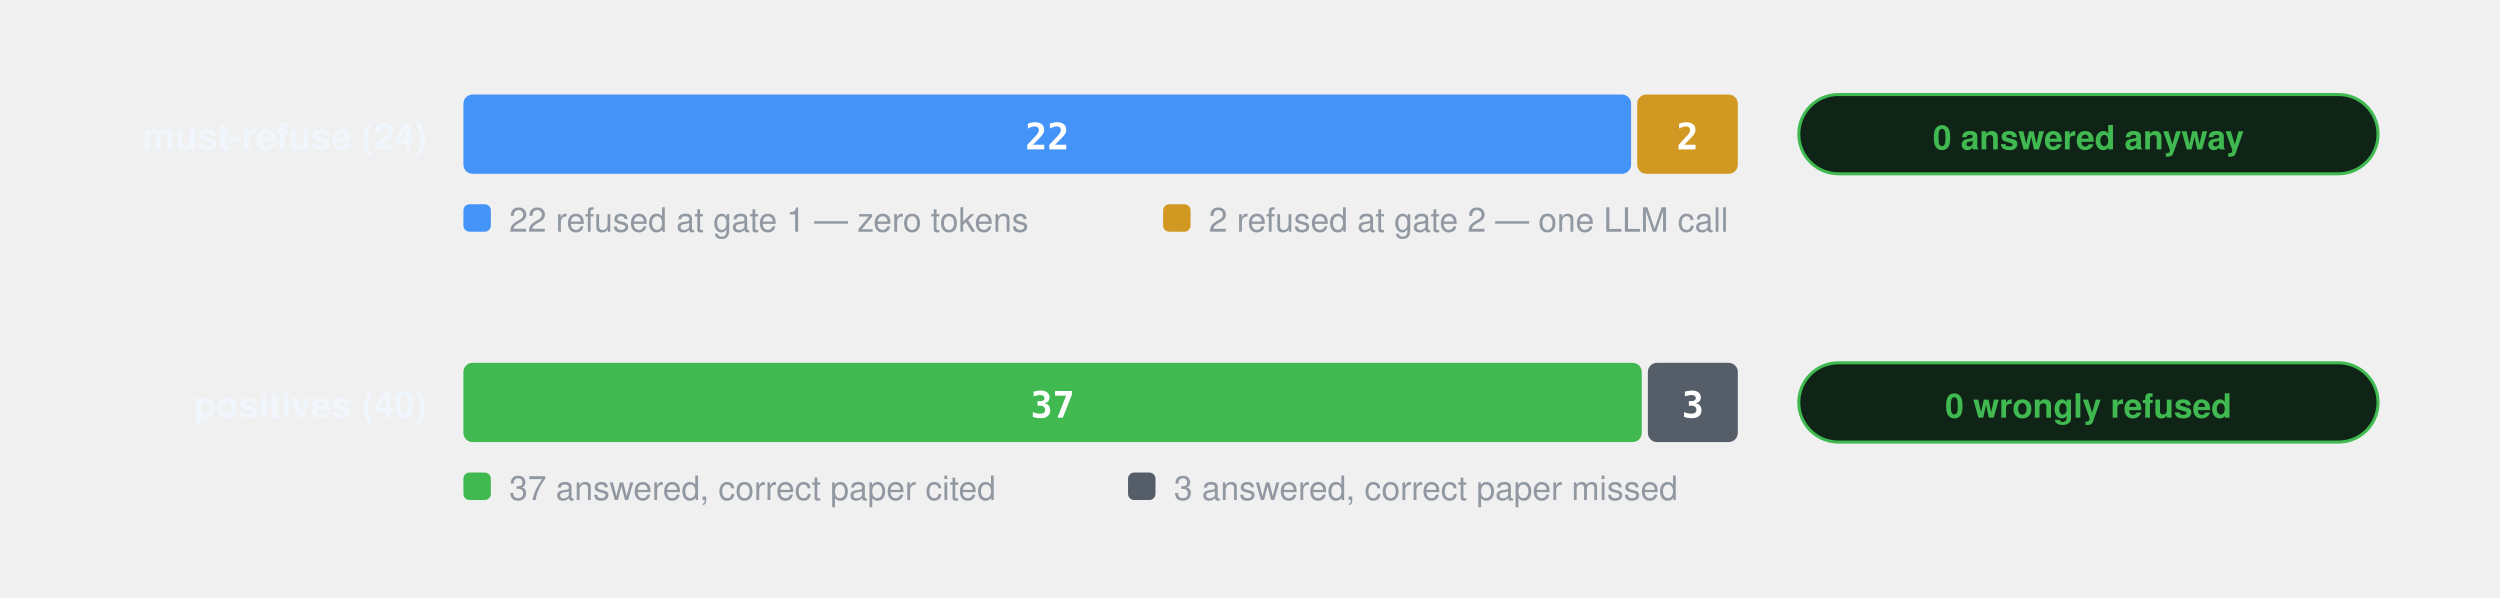
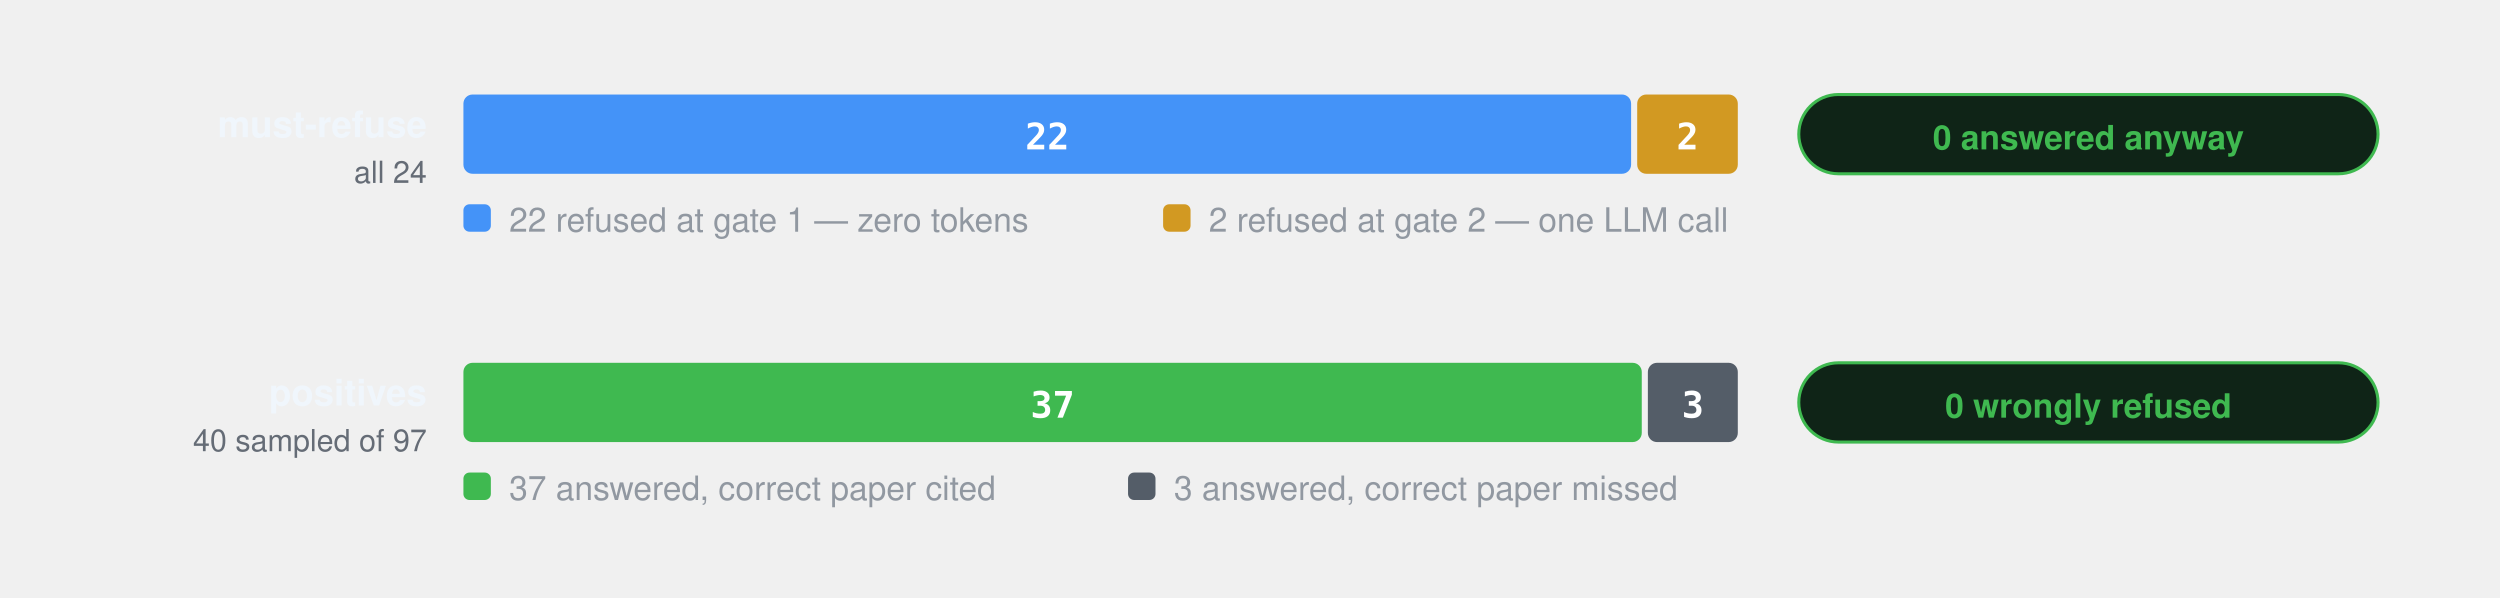
<svg xmlns="http://www.w3.org/2000/svg" width="820" height="196" viewBox="0 0 820 196" font-family="ui-sans-serif,-apple-system,BlinkMacSystemFont,'Segoe UI',Helvetica,Arial,sans-serif">
-   <text x="140" y="49" fill="#f0f6fc" font-size="12" font-weight="600" text-anchor="end">must-refuse  (24)</text>
+   <text x="140" y="45" fill="#f0f6fc" font-size="12" font-weight="600" text-anchor="end">must-refuse</text>
+   <text x="140" y="60" fill="#656c76" font-size="10" font-weight="400" text-anchor="end">all 24</text>
  <rect x="152.0" y="31.0" width="383.0" height="26" rx="3" fill="#4493f8" />
  <text x="343.5" y="49" fill="#ffffff" font-size="12" font-weight="700" text-anchor="middle" font-family="ui-monospace,SFMono-Regular,Menlo,Consolas,monospace">22</text>
  <rect x="537.0" y="31.0" width="33.0" height="26" rx="3" fill="#d29922" />
  <text x="553.5" y="49" fill="#ffffff" font-size="12" font-weight="700" text-anchor="middle" font-family="ui-monospace,SFMono-Regular,Menlo,Consolas,monospace">2</text>
  <rect x="590.0" y="31.0" width="190.0" height="26" rx="13" fill="#0f2417" stroke="#3fb950" stroke-width="1" />
  <text x="685" y="49" fill="#3fb950" font-size="11" font-weight="600" text-anchor="middle">0 answered anyway</text>
  <rect x="152.0" y="67.0" width="9.0" height="9" rx="2" fill="#4493f8" />
  <text x="167" y="76" fill="#9198a1" font-size="11" font-weight="400" text-anchor="start">22 refused at gate 1 — zero tokens</text>
  <rect x="381.5" y="67.0" width="9.0" height="9" rx="2" fill="#d29922" />
  <text x="396.48" y="76" fill="#9198a1" font-size="11" font-weight="400" text-anchor="start">2 refused at gate 2 — one LLM call</text>
-   <text x="140" y="137" fill="#f0f6fc" font-size="12" font-weight="600" text-anchor="end">positives  (40)</text>
+   <text x="140" y="133" fill="#f0f6fc" font-size="12" font-weight="600" text-anchor="end">positives</text>
+   <text x="140" y="148" fill="#656c76" font-size="10" font-weight="400" text-anchor="end">40 sampled of 97</text>
  <rect x="152.0" y="119.0" width="386.5" height="26" rx="3" fill="#3fb950" />
  <text x="345.25" y="137" fill="#ffffff" font-size="12" font-weight="700" text-anchor="middle" font-family="ui-monospace,SFMono-Regular,Menlo,Consolas,monospace">37</text>
  <rect x="540.5" y="119.0" width="29.5" height="26" rx="3" fill="#545d68" />
  <text x="555.25" y="137" fill="#ffffff" font-size="12" font-weight="700" text-anchor="middle" font-family="ui-monospace,SFMono-Regular,Menlo,Consolas,monospace">3</text>
  <rect x="590.0" y="119.0" width="190.0" height="26" rx="13" fill="#0f2417" stroke="#3fb950" stroke-width="1" />
  <text x="685" y="137" fill="#3fb950" font-size="11" font-weight="600" text-anchor="middle">0 wrongly refused</text>
  <rect x="152.0" y="155.0" width="9.0" height="9" rx="2" fill="#3fb950" />
  <text x="167" y="164" fill="#9198a1" font-size="11" font-weight="400" text-anchor="start">37 answered, correct paper cited</text>
  <rect x="370.0" y="155.0" width="9.0" height="9" rx="2" fill="#545d68" />
  <text x="385.04" y="164" fill="#9198a1" font-size="11" font-weight="400" text-anchor="start">3 answered, correct paper missed</text>
</svg>
